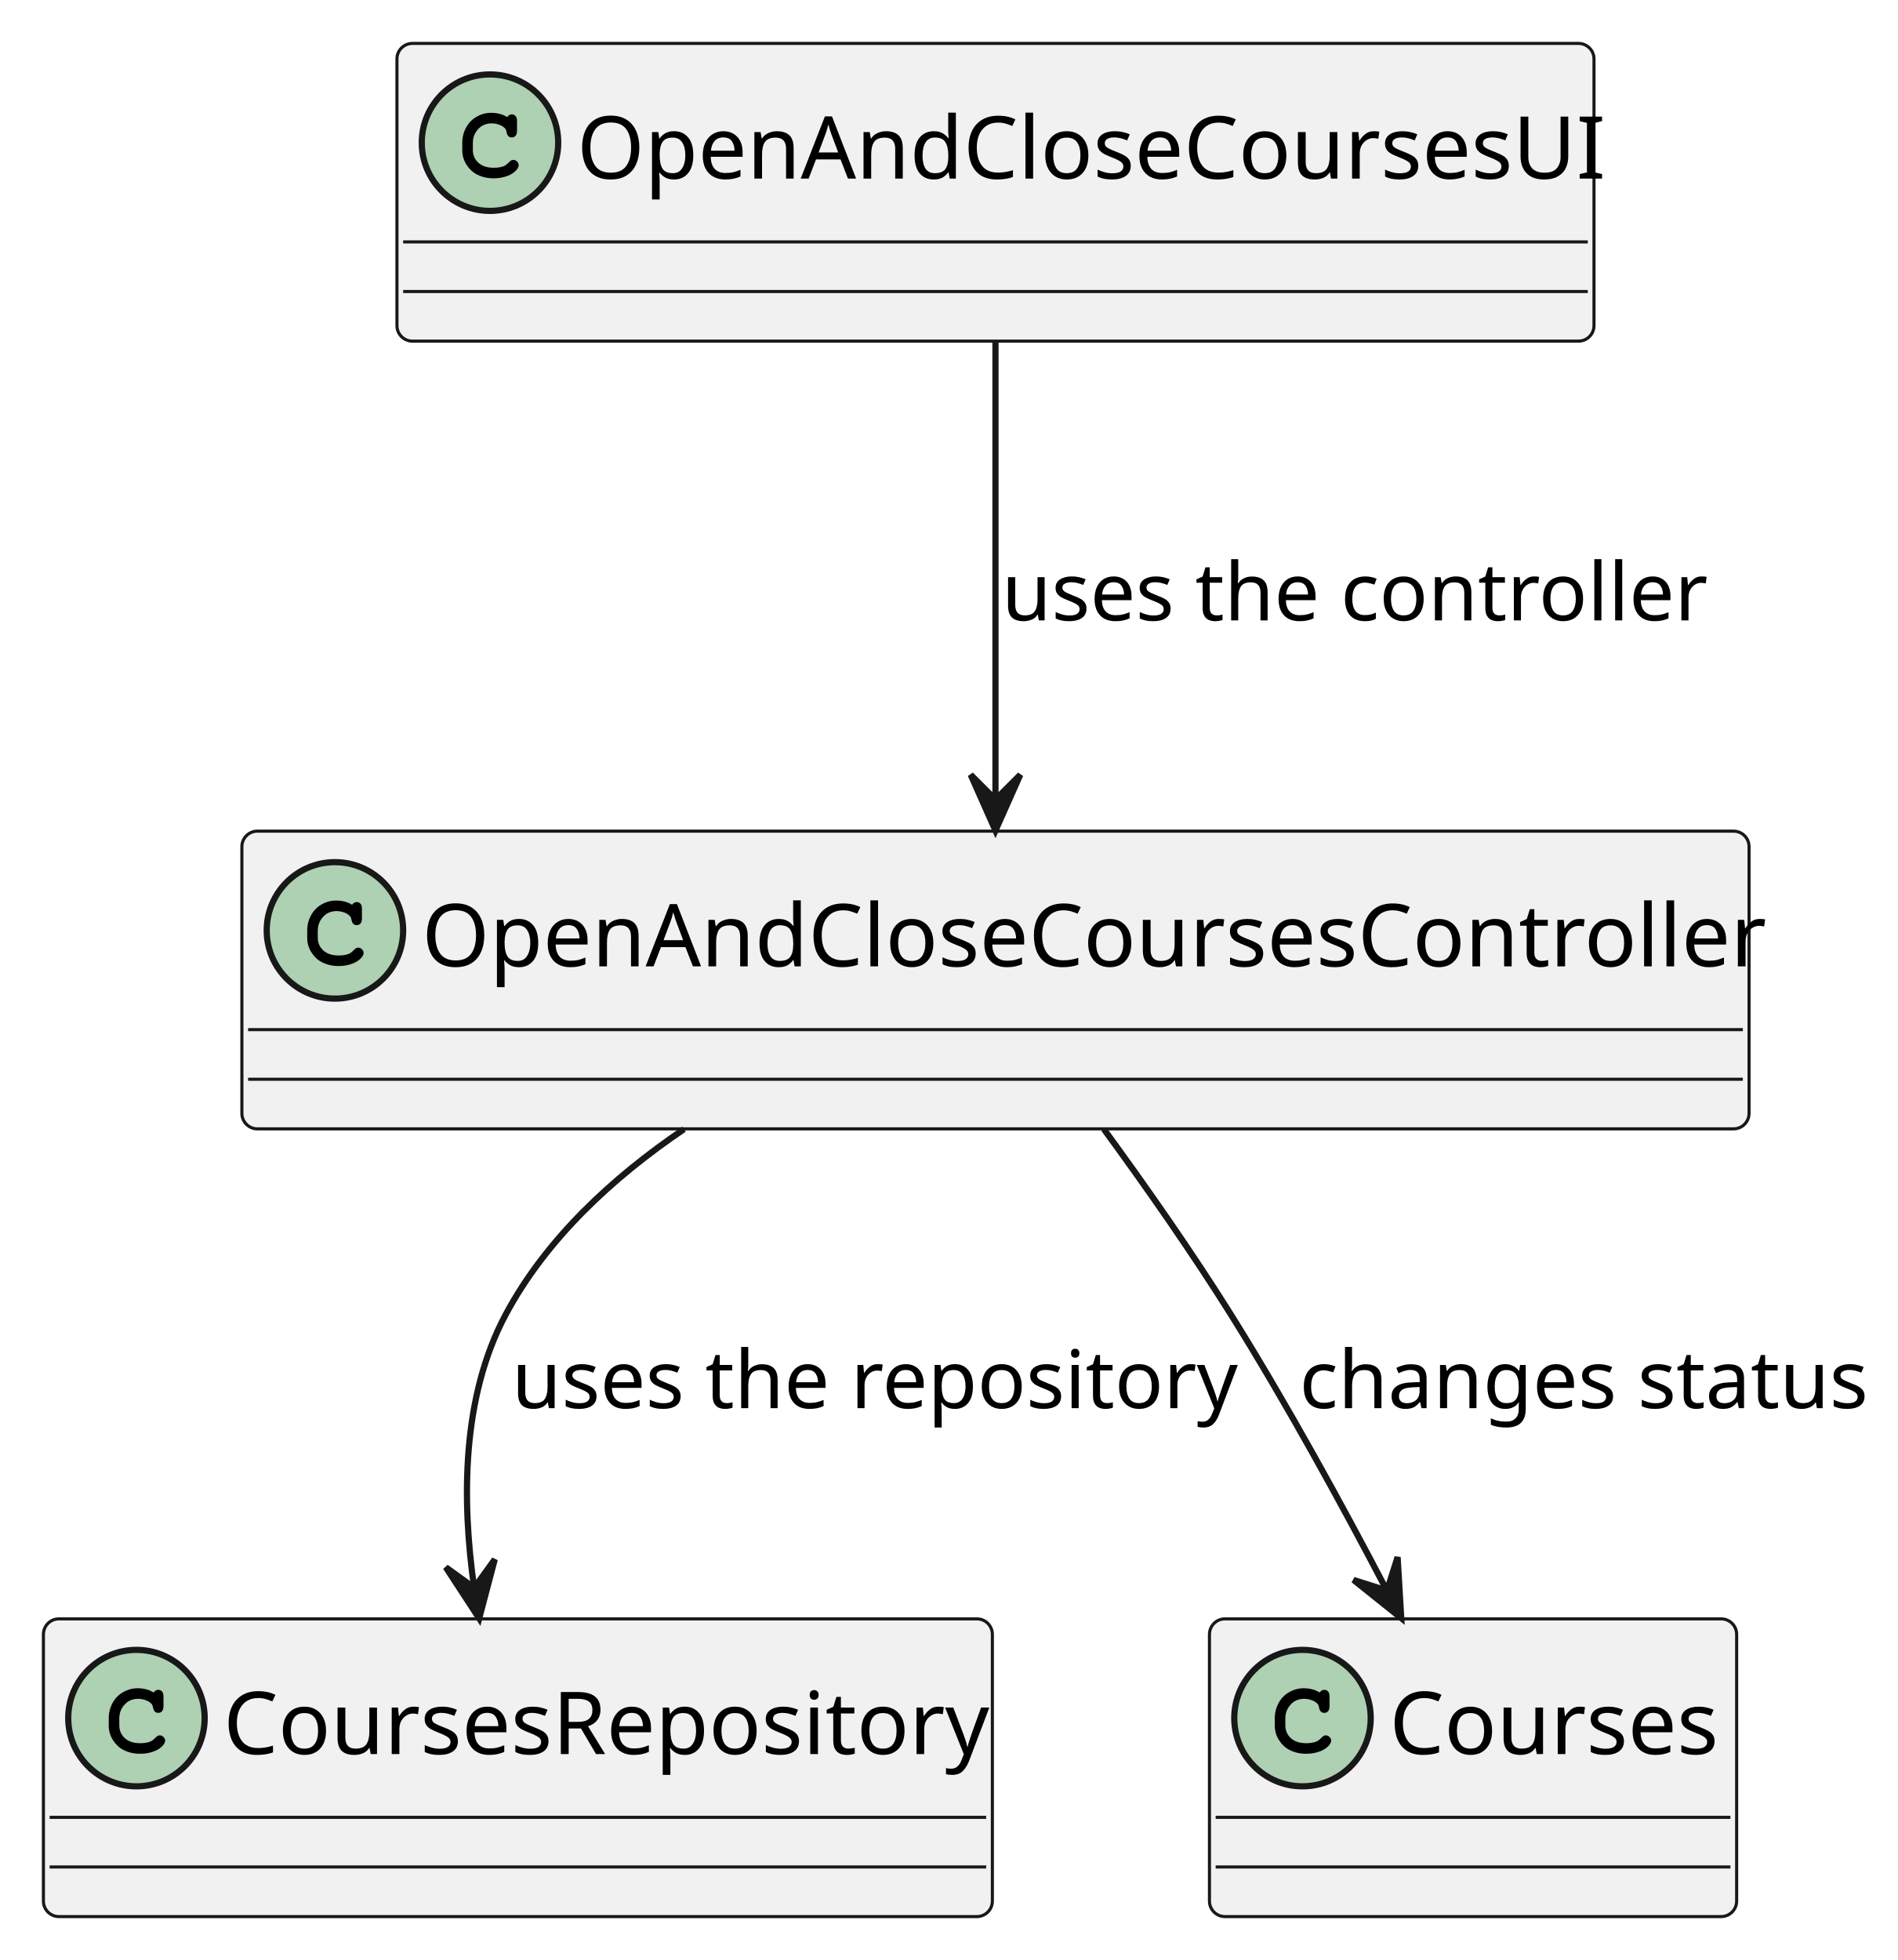
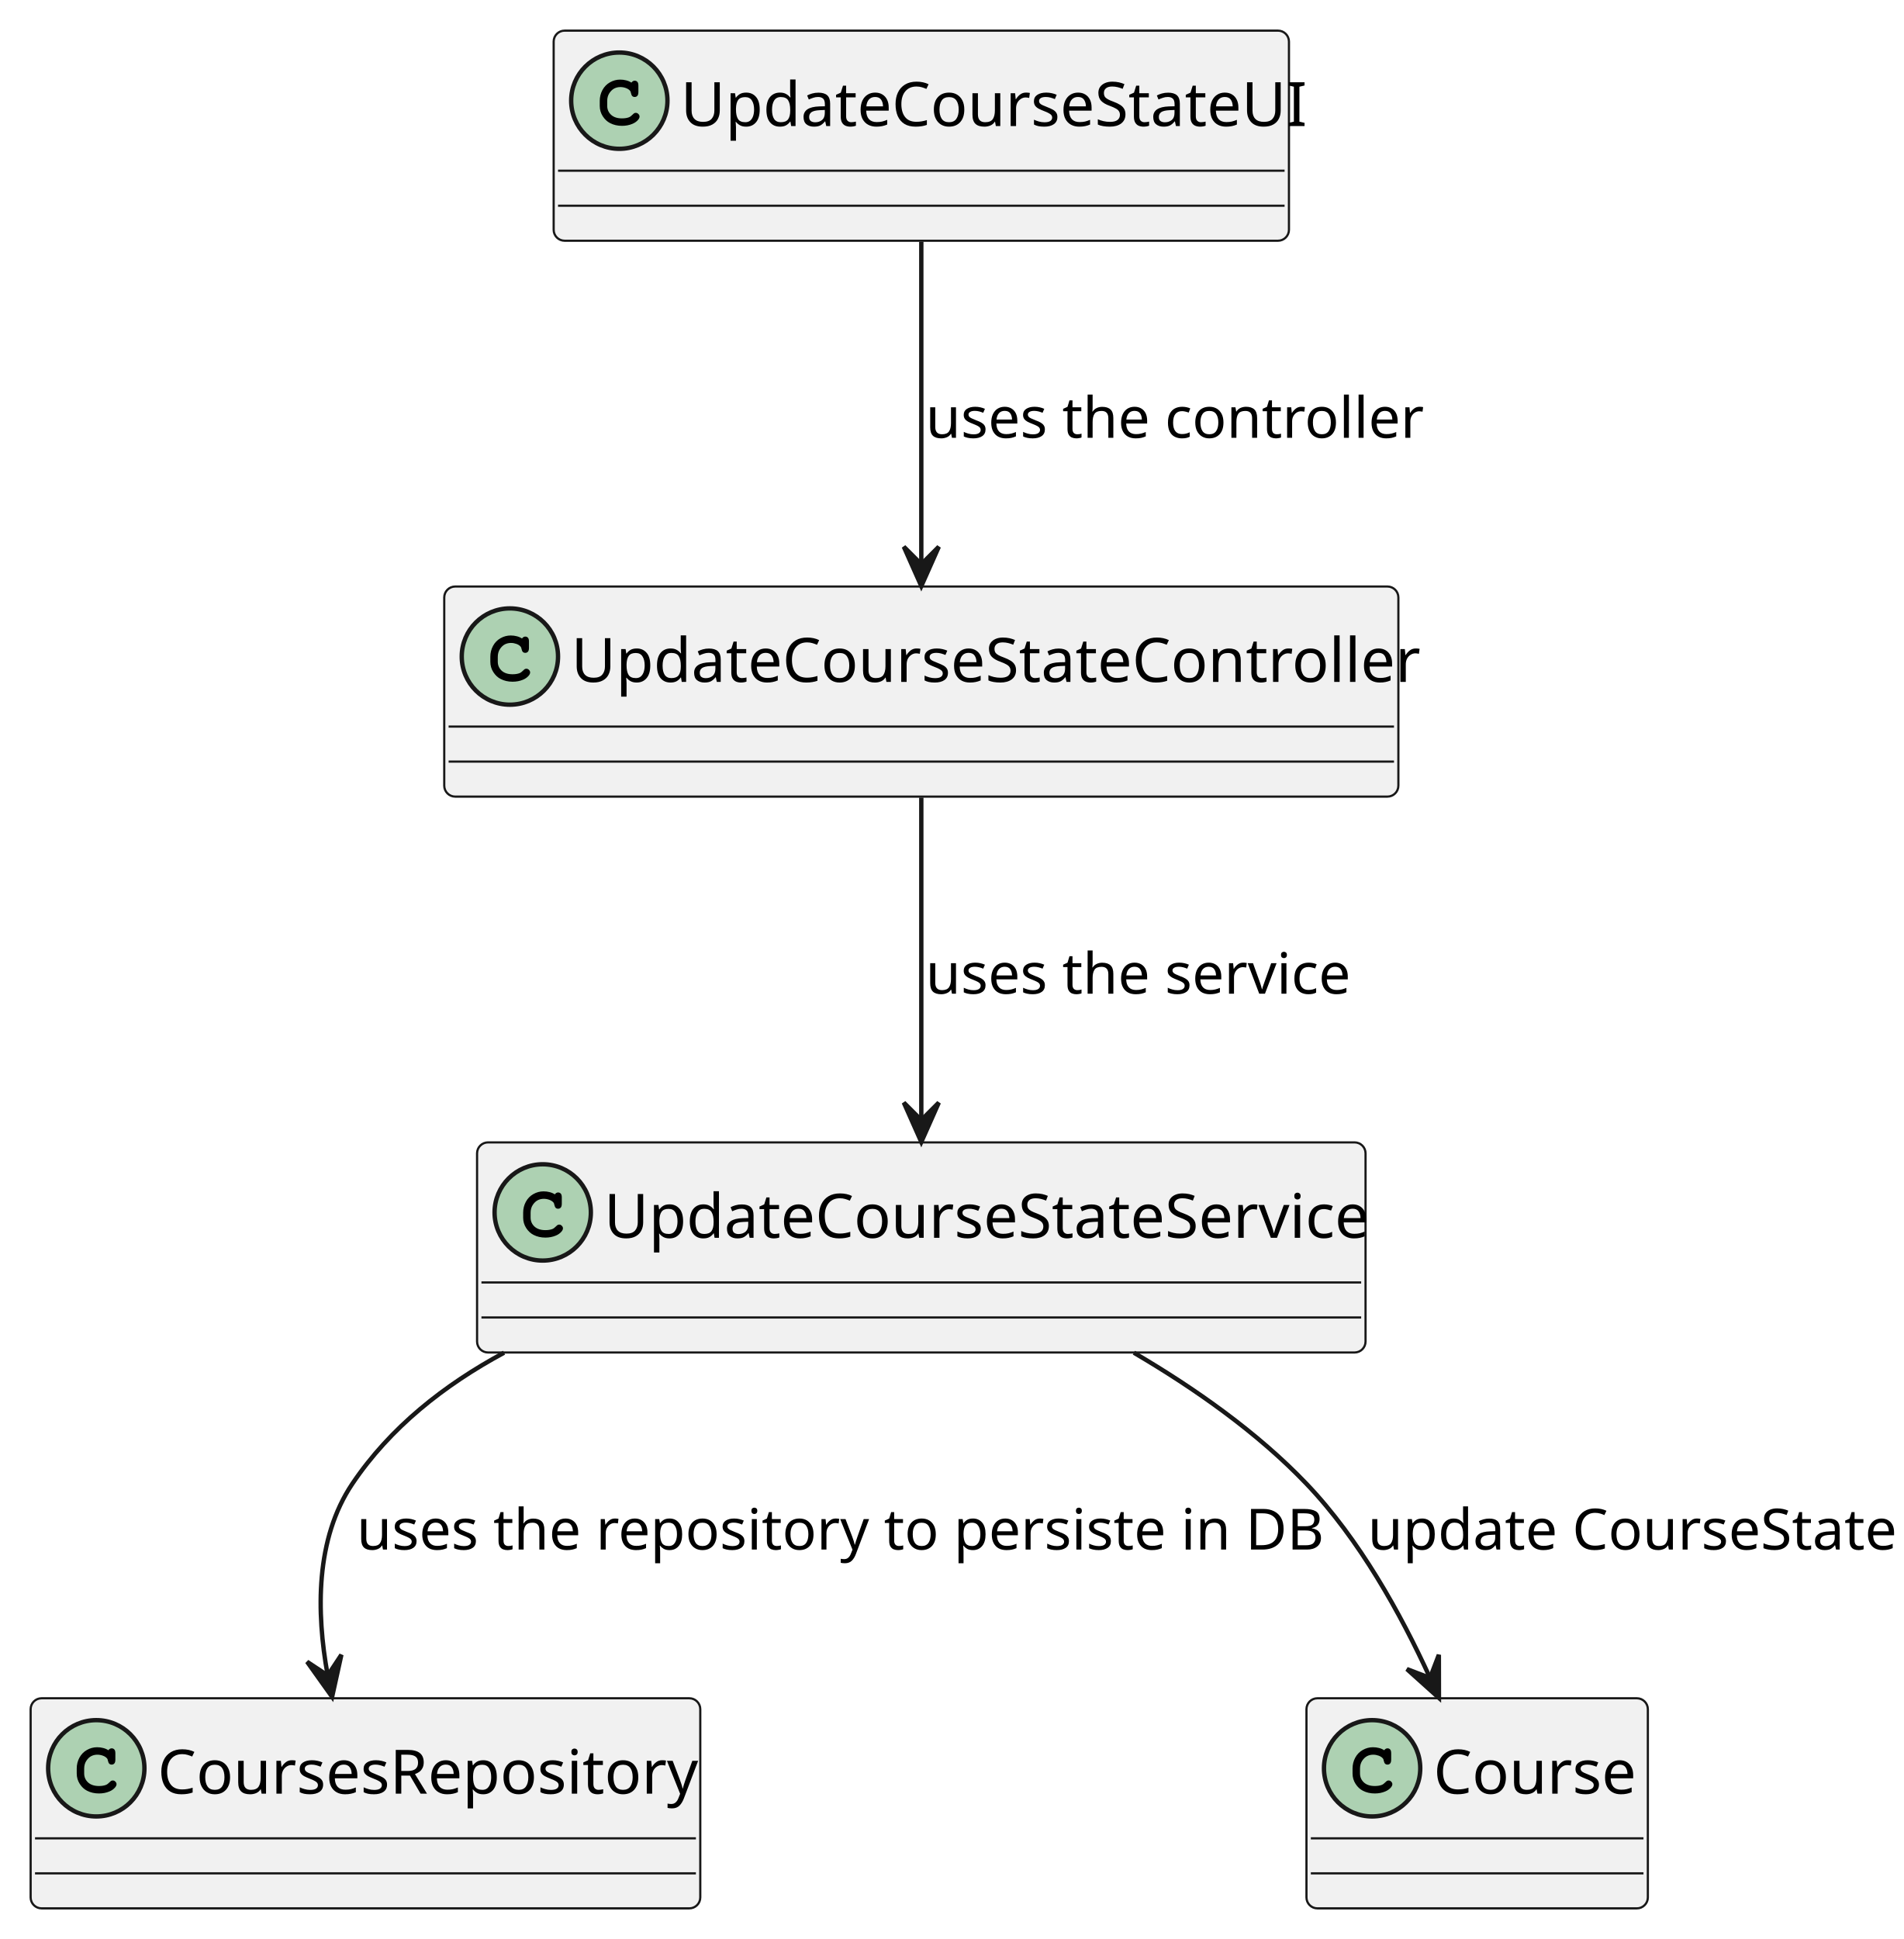
- <svg xmlns="http://www.w3.org/2000/svg" contentStyleType="text/css" height="316px" preserveAspectRatio="none" style="width:306px;height:316px;background:#FFFFFF;" version="1.1" viewBox="0 0 306 316" width="306px" zoomAndPan="magnify">
+ <svg xmlns="http://www.w3.org/2000/svg" contentStyleType="text/css" height="443px" preserveAspectRatio="none" style="width:435px;height:443px;background:#FFFFFF;" version="1.1" viewBox="0 0 435 443" width="435px" zoomAndPan="magnify">
  <defs />
  <g>
-     <g id="elem_OpenAndCloseCoursesUI">
-       <rect codeLine="3" fill="#F1F1F1" height="48" id="OpenAndCloseCoursesUI" rx="2.5" ry="2.5" style="stroke:#181818;stroke-width:0.5;" width="193" x="64" y="7" />
-       <ellipse cx="79" cy="23" fill="#ADD1B2" rx="11" ry="11" style="stroke:#181818;stroke-width:1.0;" />
-       <path d="M81.766,18.875 Q81.922,18.656 82.109,18.547 Q82.297,18.438 82.516,18.438 Q82.891,18.438 83.125,18.703 Q83.359,18.953 83.359,19.562 L83.359,21.016 Q83.359,21.625 83.125,21.891 Q82.891,22.156 82.516,22.156 Q82.172,22.156 81.969,21.953 Q81.766,21.766 81.656,21.25 Q81.609,20.891 81.422,20.703 Q81.094,20.328 80.484,20.109 Q79.875,19.891 79.25,19.891 Q78.484,19.891 77.844,20.219 Q77.219,20.547 76.719,21.297 Q76.234,22.047 76.234,23.078 L76.234,24.172 Q76.234,25.406 77.125,26.234 Q78.016,27.047 79.609,27.047 Q80.547,27.047 81.203,26.797 Q81.594,26.641 82.016,26.203 Q82.281,25.938 82.422,25.859 Q82.578,25.781 82.781,25.781 Q83.109,25.781 83.359,26.047 Q83.625,26.297 83.625,26.641 Q83.625,26.984 83.281,27.391 Q82.781,27.969 81.984,28.297 Q80.906,28.75 79.609,28.75 Q78.094,28.75 76.891,28.125 Q75.906,27.625 75.219,26.562 Q74.531,25.484 74.531,24.203 L74.531,23.047 Q74.531,21.719 75.141,20.578 Q75.766,19.422 76.859,18.812 Q77.953,18.188 79.188,18.188 Q79.922,18.188 80.562,18.359 Q81.219,18.516 81.766,18.875 Z " fill="#000000" />
-       <text fill="#000000" font-family="sans-serif" font-size="14" lengthAdjust="spacing" textLength="161" x="93" y="28.797">OpenAndCloseCoursesUI</text>
-       <line style="stroke:#181818;stroke-width:0.5;" x1="65" x2="256" y1="39" y2="39" />
-       <line style="stroke:#181818;stroke-width:0.5;" x1="65" x2="256" y1="47" y2="47" />
+     <g id="elem_UpdateCourseStateUI">
+       <rect codeLine="3" fill="#F1F1F1" height="48" id="UpdateCourseStateUI" rx="2.5" ry="2.5" style="stroke:#181818;stroke-width:0.5;" width="168" x="126.5" y="7" />
+       <ellipse cx="141.5" cy="23" fill="#ADD1B2" rx="11" ry="11" style="stroke:#181818;stroke-width:1.0;" />
+       <path d="M144.266,18.875 Q144.422,18.656 144.609,18.547 Q144.797,18.438 145.016,18.438 Q145.391,18.438 145.625,18.703 Q145.859,18.953 145.859,19.562 L145.859,21.016 Q145.859,21.625 145.625,21.891 Q145.391,22.156 145.016,22.156 Q144.672,22.156 144.469,21.953 Q144.266,21.766 144.156,21.25 Q144.109,20.891 143.922,20.703 Q143.594,20.328 142.984,20.109 Q142.375,19.891 141.75,19.891 Q140.984,19.891 140.344,20.219 Q139.719,20.547 139.219,21.297 Q138.734,22.047 138.734,23.078 L138.734,24.172 Q138.734,25.406 139.625,26.234 Q140.516,27.047 142.109,27.047 Q143.047,27.047 143.703,26.797 Q144.094,26.641 144.516,26.203 Q144.781,25.938 144.922,25.859 Q145.078,25.781 145.281,25.781 Q145.609,25.781 145.859,26.047 Q146.125,26.297 146.125,26.641 Q146.125,26.984 145.781,27.391 Q145.281,27.969 144.484,28.297 Q143.406,28.75 142.109,28.75 Q140.594,28.75 139.391,28.125 Q138.406,27.625 137.719,26.562 Q137.031,25.484 137.031,24.203 L137.031,23.047 Q137.031,21.719 137.641,20.578 Q138.266,19.422 139.359,18.812 Q140.453,18.188 141.688,18.188 Q142.422,18.188 143.062,18.359 Q143.719,18.516 144.266,18.875 Z " fill="#000000" />
+       <text fill="#000000" font-family="sans-serif" font-size="14" lengthAdjust="spacing" textLength="136" x="155.5" y="28.797">UpdateCourseStateUI</text>
+       <line style="stroke:#181818;stroke-width:0.5;" x1="127.5" x2="293.5" y1="39" y2="39" />
+       <line style="stroke:#181818;stroke-width:0.5;" x1="127.5" x2="293.5" y1="47" y2="47" />
    </g>
-     <g id="elem_OpenAndCloseCoursesController">
-       <rect codeLine="7" fill="#F1F1F1" height="48" id="OpenAndCloseCoursesController" rx="2.5" ry="2.5" style="stroke:#181818;stroke-width:0.5;" width="243" x="39" y="134" />
-       <ellipse cx="54" cy="150" fill="#ADD1B2" rx="11" ry="11" style="stroke:#181818;stroke-width:1.0;" />
-       <path d="M56.766,145.875 Q56.922,145.656 57.109,145.547 Q57.297,145.438 57.516,145.438 Q57.891,145.438 58.125,145.703 Q58.359,145.953 58.359,146.562 L58.359,148.016 Q58.359,148.625 58.125,148.891 Q57.891,149.156 57.516,149.156 Q57.172,149.156 56.969,148.953 Q56.766,148.766 56.656,148.25 Q56.609,147.891 56.422,147.703 Q56.094,147.328 55.484,147.109 Q54.875,146.891 54.25,146.891 Q53.484,146.891 52.844,147.219 Q52.219,147.547 51.719,148.297 Q51.234,149.047 51.234,150.078 L51.234,151.172 Q51.234,152.406 52.125,153.234 Q53.016,154.047 54.609,154.047 Q55.547,154.047 56.203,153.797 Q56.594,153.641 57.016,153.203 Q57.281,152.938 57.422,152.859 Q57.578,152.781 57.781,152.781 Q58.109,152.781 58.359,153.047 Q58.625,153.297 58.625,153.641 Q58.625,153.984 58.281,154.391 Q57.781,154.969 56.984,155.297 Q55.906,155.75 54.609,155.75 Q53.094,155.75 51.891,155.125 Q50.906,154.625 50.219,153.562 Q49.531,152.484 49.531,151.203 L49.531,150.047 Q49.531,148.719 50.141,147.578 Q50.766,146.422 51.859,145.812 Q52.953,145.188 54.188,145.188 Q54.922,145.188 55.562,145.359 Q56.219,145.516 56.766,145.875 Z " fill="#000000" />
-       <text fill="#000000" font-family="sans-serif" font-size="14" lengthAdjust="spacing" textLength="211" x="68" y="155.797">OpenAndCloseCoursesController</text>
-       <line style="stroke:#181818;stroke-width:0.5;" x1="40" x2="281" y1="166" y2="166" />
-       <line style="stroke:#181818;stroke-width:0.5;" x1="40" x2="281" y1="174" y2="174" />
+     <g id="elem_UpdateCourseStateController">
+       <rect codeLine="7" fill="#F1F1F1" height="48" id="UpdateCourseStateController" rx="2.5" ry="2.5" style="stroke:#181818;stroke-width:0.5;" width="218" x="101.5" y="134" />
+       <ellipse cx="116.5" cy="150" fill="#ADD1B2" rx="11" ry="11" style="stroke:#181818;stroke-width:1.0;" />
+       <path d="M119.266,145.875 Q119.422,145.656 119.609,145.547 Q119.797,145.438 120.016,145.438 Q120.391,145.438 120.625,145.703 Q120.859,145.953 120.859,146.562 L120.859,148.016 Q120.859,148.625 120.625,148.891 Q120.391,149.156 120.016,149.156 Q119.672,149.156 119.469,148.953 Q119.266,148.766 119.156,148.25 Q119.109,147.891 118.922,147.703 Q118.594,147.328 117.984,147.109 Q117.375,146.891 116.75,146.891 Q115.984,146.891 115.344,147.219 Q114.719,147.547 114.219,148.297 Q113.734,149.047 113.734,150.078 L113.734,151.172 Q113.734,152.406 114.625,153.234 Q115.516,154.047 117.109,154.047 Q118.047,154.047 118.703,153.797 Q119.094,153.641 119.516,153.203 Q119.781,152.938 119.922,152.859 Q120.078,152.781 120.281,152.781 Q120.609,152.781 120.859,153.047 Q121.125,153.297 121.125,153.641 Q121.125,153.984 120.781,154.391 Q120.281,154.969 119.484,155.297 Q118.406,155.75 117.109,155.75 Q115.594,155.75 114.391,155.125 Q113.406,154.625 112.719,153.562 Q112.031,152.484 112.031,151.203 L112.031,150.047 Q112.031,148.719 112.641,147.578 Q113.266,146.422 114.359,145.812 Q115.453,145.188 116.688,145.188 Q117.422,145.188 118.062,145.359 Q118.719,145.516 119.266,145.875 Z " fill="#000000" />
+       <text fill="#000000" font-family="sans-serif" font-size="14" lengthAdjust="spacing" textLength="186" x="130.5" y="155.797">UpdateCourseStateController</text>
+       <line style="stroke:#181818;stroke-width:0.5;" x1="102.5" x2="318.5" y1="166" y2="166" />
+       <line style="stroke:#181818;stroke-width:0.5;" x1="102.5" x2="318.5" y1="174" y2="174" />
+     </g>
+     <g id="elem_UpdateCourseStateService">
+       <rect codeLine="11" fill="#F1F1F1" height="48" id="UpdateCourseStateService" rx="2.5" ry="2.5" style="stroke:#181818;stroke-width:0.5;" width="203" x="109" y="261" />
+       <ellipse cx="124" cy="277" fill="#ADD1B2" rx="11" ry="11" style="stroke:#181818;stroke-width:1.0;" />
+       <path d="M126.766,272.875 Q126.922,272.656 127.109,272.547 Q127.297,272.438 127.516,272.438 Q127.891,272.438 128.125,272.703 Q128.359,272.953 128.359,273.562 L128.359,275.016 Q128.359,275.625 128.125,275.891 Q127.891,276.156 127.516,276.156 Q127.172,276.156 126.969,275.953 Q126.766,275.766 126.656,275.25 Q126.609,274.891 126.422,274.703 Q126.094,274.328 125.484,274.109 Q124.875,273.891 124.25,273.891 Q123.484,273.891 122.844,274.219 Q122.219,274.547 121.719,275.297 Q121.234,276.047 121.234,277.078 L121.234,278.172 Q121.234,279.406 122.125,280.234 Q123.016,281.047 124.609,281.047 Q125.547,281.047 126.203,280.797 Q126.594,280.641 127.016,280.203 Q127.281,279.938 127.422,279.859 Q127.578,279.781 127.781,279.781 Q128.109,279.781 128.359,280.047 Q128.625,280.297 128.625,280.641 Q128.625,280.984 128.281,281.391 Q127.781,281.969 126.984,282.297 Q125.906,282.75 124.609,282.75 Q123.094,282.75 121.891,282.125 Q120.906,281.625 120.219,280.562 Q119.531,279.484 119.531,278.203 L119.531,277.047 Q119.531,275.719 120.141,274.578 Q120.766,273.422 121.859,272.812 Q122.953,272.188 124.188,272.188 Q124.922,272.188 125.562,272.359 Q126.219,272.516 126.766,272.875 Z " fill="#000000" />
+       <text fill="#000000" font-family="sans-serif" font-size="14" lengthAdjust="spacing" textLength="171" x="138" y="282.797">UpdateCourseStateService</text>
+       <line style="stroke:#181818;stroke-width:0.5;" x1="110" x2="311" y1="293" y2="293" />
+       <line style="stroke:#181818;stroke-width:0.5;" x1="110" x2="311" y1="301" y2="301" />
    </g>
    <g id="elem_CoursesRepository">
-       <rect codeLine="11" fill="#F1F1F1" height="48" id="CoursesRepository" rx="2.5" ry="2.5" style="stroke:#181818;stroke-width:0.5;" width="153" x="7" y="261" />
-       <ellipse cx="22" cy="277" fill="#ADD1B2" rx="11" ry="11" style="stroke:#181818;stroke-width:1.0;" />
-       <path d="M24.766,272.875 Q24.922,272.656 25.109,272.547 Q25.297,272.438 25.516,272.438 Q25.891,272.438 26.125,272.703 Q26.359,272.953 26.359,273.562 L26.359,275.016 Q26.359,275.625 26.125,275.891 Q25.891,276.156 25.516,276.156 Q25.172,276.156 24.969,275.953 Q24.766,275.766 24.656,275.25 Q24.609,274.891 24.422,274.703 Q24.094,274.328 23.484,274.109 Q22.875,273.891 22.25,273.891 Q21.484,273.891 20.844,274.219 Q20.219,274.547 19.719,275.297 Q19.234,276.047 19.234,277.078 L19.234,278.172 Q19.234,279.406 20.125,280.234 Q21.016,281.047 22.609,281.047 Q23.547,281.047 24.203,280.797 Q24.594,280.641 25.016,280.203 Q25.281,279.938 25.422,279.859 Q25.578,279.781 25.781,279.781 Q26.109,279.781 26.359,280.047 Q26.625,280.297 26.625,280.641 Q26.625,280.984 26.281,281.391 Q25.781,281.969 24.984,282.297 Q23.906,282.75 22.609,282.75 Q21.094,282.75 19.891,282.125 Q18.906,281.625 18.219,280.562 Q17.531,279.484 17.531,278.203 L17.531,277.047 Q17.531,275.719 18.141,274.578 Q18.766,273.422 19.859,272.812 Q20.953,272.188 22.188,272.188 Q22.922,272.188 23.562,272.359 Q24.219,272.516 24.766,272.875 Z " fill="#000000" />
-       <text fill="#000000" font-family="sans-serif" font-size="14" lengthAdjust="spacing" textLength="121" x="36" y="282.797">CoursesRepository</text>
-       <line style="stroke:#181818;stroke-width:0.5;" x1="8" x2="159" y1="293" y2="293" />
-       <line style="stroke:#181818;stroke-width:0.5;" x1="8" x2="159" y1="301" y2="301" />
+       <rect codeLine="14" fill="#F1F1F1" height="48" id="CoursesRepository" rx="2.5" ry="2.5" style="stroke:#181818;stroke-width:0.5;" width="153" x="7" y="388" />
+       <ellipse cx="22" cy="404" fill="#ADD1B2" rx="11" ry="11" style="stroke:#181818;stroke-width:1.0;" />
+       <path d="M24.766,399.875 Q24.922,399.656 25.109,399.547 Q25.297,399.438 25.516,399.438 Q25.891,399.438 26.125,399.703 Q26.359,399.953 26.359,400.562 L26.359,402.016 Q26.359,402.625 26.125,402.891 Q25.891,403.156 25.516,403.156 Q25.172,403.156 24.969,402.953 Q24.766,402.766 24.656,402.25 Q24.609,401.891 24.422,401.703 Q24.094,401.328 23.484,401.109 Q22.875,400.891 22.25,400.891 Q21.484,400.891 20.844,401.219 Q20.219,401.547 19.719,402.297 Q19.234,403.047 19.234,404.078 L19.234,405.172 Q19.234,406.406 20.125,407.234 Q21.016,408.047 22.609,408.047 Q23.547,408.047 24.203,407.797 Q24.594,407.641 25.016,407.203 Q25.281,406.938 25.422,406.859 Q25.578,406.781 25.781,406.781 Q26.109,406.781 26.359,407.047 Q26.625,407.297 26.625,407.641 Q26.625,407.984 26.281,408.391 Q25.781,408.969 24.984,409.297 Q23.906,409.75 22.609,409.75 Q21.094,409.75 19.891,409.125 Q18.906,408.625 18.219,407.562 Q17.531,406.484 17.531,405.203 L17.531,404.047 Q17.531,402.719 18.141,401.578 Q18.766,400.422 19.859,399.812 Q20.953,399.188 22.188,399.188 Q22.922,399.188 23.562,399.359 Q24.219,399.516 24.766,399.875 Z " fill="#000000" />
+       <text fill="#000000" font-family="sans-serif" font-size="14" lengthAdjust="spacing" textLength="121" x="36" y="409.797">CoursesRepository</text>
+       <line style="stroke:#181818;stroke-width:0.5;" x1="8" x2="159" y1="420" y2="420" />
+       <line style="stroke:#181818;stroke-width:0.5;" x1="8" x2="159" y1="428" y2="428" />
    </g>
-     <g id="elem_Courses">
-       <rect codeLine="15" fill="#F1F1F1" height="48" id="Courses" rx="2.5" ry="2.5" style="stroke:#181818;stroke-width:0.5;" width="85" x="195" y="261" />
-       <ellipse cx="210" cy="277" fill="#ADD1B2" rx="11" ry="11" style="stroke:#181818;stroke-width:1.0;" />
-       <path d="M212.766,272.875 Q212.922,272.656 213.109,272.547 Q213.297,272.438 213.516,272.438 Q213.891,272.438 214.125,272.703 Q214.359,272.953 214.359,273.562 L214.359,275.016 Q214.359,275.625 214.125,275.891 Q213.891,276.156 213.516,276.156 Q213.172,276.156 212.969,275.953 Q212.766,275.766 212.656,275.25 Q212.609,274.891 212.422,274.703 Q212.094,274.328 211.484,274.109 Q210.875,273.891 210.25,273.891 Q209.484,273.891 208.844,274.219 Q208.219,274.547 207.719,275.297 Q207.234,276.047 207.234,277.078 L207.234,278.172 Q207.234,279.406 208.125,280.234 Q209.016,281.047 210.609,281.047 Q211.547,281.047 212.203,280.797 Q212.594,280.641 213.016,280.203 Q213.281,279.938 213.422,279.859 Q213.578,279.781 213.781,279.781 Q214.109,279.781 214.359,280.047 Q214.625,280.297 214.625,280.641 Q214.625,280.984 214.281,281.391 Q213.781,281.969 212.984,282.297 Q211.906,282.75 210.609,282.75 Q209.094,282.75 207.891,282.125 Q206.906,281.625 206.219,280.562 Q205.531,279.484 205.531,278.203 L205.531,277.047 Q205.531,275.719 206.141,274.578 Q206.766,273.422 207.859,272.812 Q208.953,272.188 210.188,272.188 Q210.922,272.188 211.562,272.359 Q212.219,272.516 212.766,272.875 Z " fill="#000000" />
-       <text fill="#000000" font-family="sans-serif" font-size="14" lengthAdjust="spacing" textLength="53" x="224" y="282.797">Courses</text>
-       <line style="stroke:#181818;stroke-width:0.5;" x1="196" x2="279" y1="293" y2="293" />
-       <line style="stroke:#181818;stroke-width:0.5;" x1="196" x2="279" y1="301" y2="301" />
+     <g id="elem_Course">
+       <rect codeLine="18" fill="#F1F1F1" height="48" id="Course" rx="2.5" ry="2.5" style="stroke:#181818;stroke-width:0.5;" width="78" x="298.5" y="388" />
+       <ellipse cx="313.5" cy="404" fill="#ADD1B2" rx="11" ry="11" style="stroke:#181818;stroke-width:1.0;" />
+       <path d="M316.266,399.875 Q316.422,399.656 316.609,399.547 Q316.797,399.438 317.016,399.438 Q317.391,399.438 317.625,399.703 Q317.859,399.953 317.859,400.562 L317.859,402.016 Q317.859,402.625 317.625,402.891 Q317.391,403.156 317.016,403.156 Q316.672,403.156 316.469,402.953 Q316.266,402.766 316.156,402.25 Q316.109,401.891 315.922,401.703 Q315.594,401.328 314.984,401.109 Q314.375,400.891 313.75,400.891 Q312.984,400.891 312.344,401.219 Q311.719,401.547 311.219,402.297 Q310.734,403.047 310.734,404.078 L310.734,405.172 Q310.734,406.406 311.625,407.234 Q312.516,408.047 314.109,408.047 Q315.047,408.047 315.703,407.797 Q316.094,407.641 316.516,407.203 Q316.781,406.938 316.922,406.859 Q317.078,406.781 317.281,406.781 Q317.609,406.781 317.859,407.047 Q318.125,407.297 318.125,407.641 Q318.125,407.984 317.781,408.391 Q317.281,408.969 316.484,409.297 Q315.406,409.75 314.109,409.75 Q312.594,409.75 311.391,409.125 Q310.406,408.625 309.719,407.562 Q309.031,406.484 309.031,405.203 L309.031,404.047 Q309.031,402.719 309.641,401.578 Q310.266,400.422 311.359,399.812 Q312.453,399.188 313.688,399.188 Q314.422,399.188 315.062,399.359 Q315.719,399.516 316.266,399.875 Z " fill="#000000" />
+       <text fill="#000000" font-family="sans-serif" font-size="14" lengthAdjust="spacing" textLength="46" x="327.5" y="409.797">Course</text>
+       <line style="stroke:#181818;stroke-width:0.5;" x1="299.5" x2="375.5" y1="420" y2="420" />
+       <line style="stroke:#181818;stroke-width:0.5;" x1="299.5" x2="375.5" y1="428" y2="428" />
    </g>
-     <g id="link_OpenAndCloseCoursesUI_OpenAndCloseCoursesController">
-       <path codeLine="19" d="M160.5,55.22 C160.5,76 160.5,106.54 160.5,128.74 " fill="none" id="OpenAndCloseCoursesUI-to-OpenAndCloseCoursesController" style="stroke:#181818;stroke-width:1.0;" />
-       <polygon fill="#181818" points="160.5,133.91,164.5,124.91,160.5,128.91,156.5,124.91,160.5,133.91" style="stroke:#181818;stroke-width:1.0;" />
-       <text fill="#000000" font-family="sans-serif" font-size="13" lengthAdjust="spacing" textLength="107" x="161.5" y="100.028">uses the controller</text>
+     <g id="link_UpdateCourseStateUI_UpdateCourseStateController">
+       <path codeLine="22" d="M210.5,55.22 C210.5,76 210.5,106.54 210.5,128.74 " fill="none" id="UpdateCourseStateUI-to-UpdateCourseStateController" style="stroke:#181818;stroke-width:1.0;" />
+       <polygon fill="#181818" points="210.5,133.91,214.5,124.91,210.5,128.91,206.5,124.91,210.5,133.91" style="stroke:#181818;stroke-width:1.0;" />
+       <text fill="#000000" font-family="sans-serif" font-size="13" lengthAdjust="spacing" textLength="107" x="211.5" y="100.028">uses the controller</text>
    </g>
-     <g id="link_OpenAndCloseCoursesController_CoursesRepository">
-       <path codeLine="20" d="M110.28,182.05 C98.78,189.84 88.03,199.76 81.5,212 C74.42,225.27 74.44,241.95 76.44,255.92 " fill="none" id="OpenAndCloseCoursesController-to-CoursesRepository" style="stroke:#181818;stroke-width:1.0;" />
-       <polygon fill="#181818" points="77.26,260.93,79.771,251.406,76.461,255.994,71.873,252.685,77.26,260.93" style="stroke:#181818;stroke-width:1.0;" />
-       <text fill="#000000" font-family="sans-serif" font-size="13" lengthAdjust="spacing" textLength="111" x="82.5" y="227.028">uses the repository</text>
+     <g id="link_UpdateCourseStateController_UpdateCourseStateService">
+       <path codeLine="23" d="M210.5,182.22 C210.5,203 210.5,233.54 210.5,255.74 " fill="none" id="UpdateCourseStateController-to-UpdateCourseStateService" style="stroke:#181818;stroke-width:1.0;" />
+       <polygon fill="#181818" points="210.5,260.91,214.5,251.91,210.5,255.91,206.5,251.91,210.5,260.91" style="stroke:#181818;stroke-width:1.0;" />
+       <text fill="#000000" font-family="sans-serif" font-size="13" lengthAdjust="spacing" textLength="94" x="211.5" y="227.028">uses the service</text>
    </g>
-     <g id="link_OpenAndCloseCoursesController_Courses">
-       <path codeLine="21" d="M177.98,182.05 C184.67,191.2 192.19,201.92 198.5,212 C207.44,226.29 216.47,242.79 223.58,256.39 " fill="none" id="OpenAndCloseCoursesController-to-Courses" style="stroke:#181818;stroke-width:1.0;" />
-       <polygon fill="#181818" points="225.92,260.88,225.335,251.049,223.621,256.44,218.23,254.726,225.92,260.88" style="stroke:#181818;stroke-width:1.0;" />
-       <text fill="#000000" font-family="sans-serif" font-size="13" lengthAdjust="spacing" textLength="89" x="209.5" y="227.028">changes status</text>
+     <g id="link_UpdateCourseStateService_CoursesRepository">
+       <path codeLine="24" d="M115.17,309.05 C101.48,316.42 89.13,326.16 80.5,339 C72.05,351.58 72.26,368.37 74.84,382.58 " fill="none" id="UpdateCourseStateService-to-CoursesRepository" style="stroke:#181818;stroke-width:1.0;" />
+       <polygon fill="#181818" points="75.88,387.68,78,378.062,74.88,382.781,70.161,379.662,75.88,387.68" style="stroke:#181818;stroke-width:1.0;" />
+       <text fill="#000000" font-family="sans-serif" font-size="13" lengthAdjust="spacing" textLength="212" x="81.5" y="354.028">uses the repository to persiste in DB</text>
+     </g>
+     <g id="link_UpdateCourseStateService_Course">
+       <path codeLine="25" d="M259.07,309.05 C272.93,317.18 287.29,327.26 298.5,339 C310.59,351.65 320.07,368.78 326.65,383.16 " fill="none" id="UpdateCourseStateService-to-Course" style="stroke:#181818;stroke-width:1.0;" />
+       <polygon fill="#181818" points="328.77,387.92,328.75,378.071,326.73,383.355,321.446,381.335,328.77,387.92" style="stroke:#181818;stroke-width:1.0;" />
+       <text fill="#000000" font-family="sans-serif" font-size="13" lengthAdjust="spacing" textLength="115" x="312.5" y="354.028">update CourseState</text>
    </g>
  </g>
</svg>
